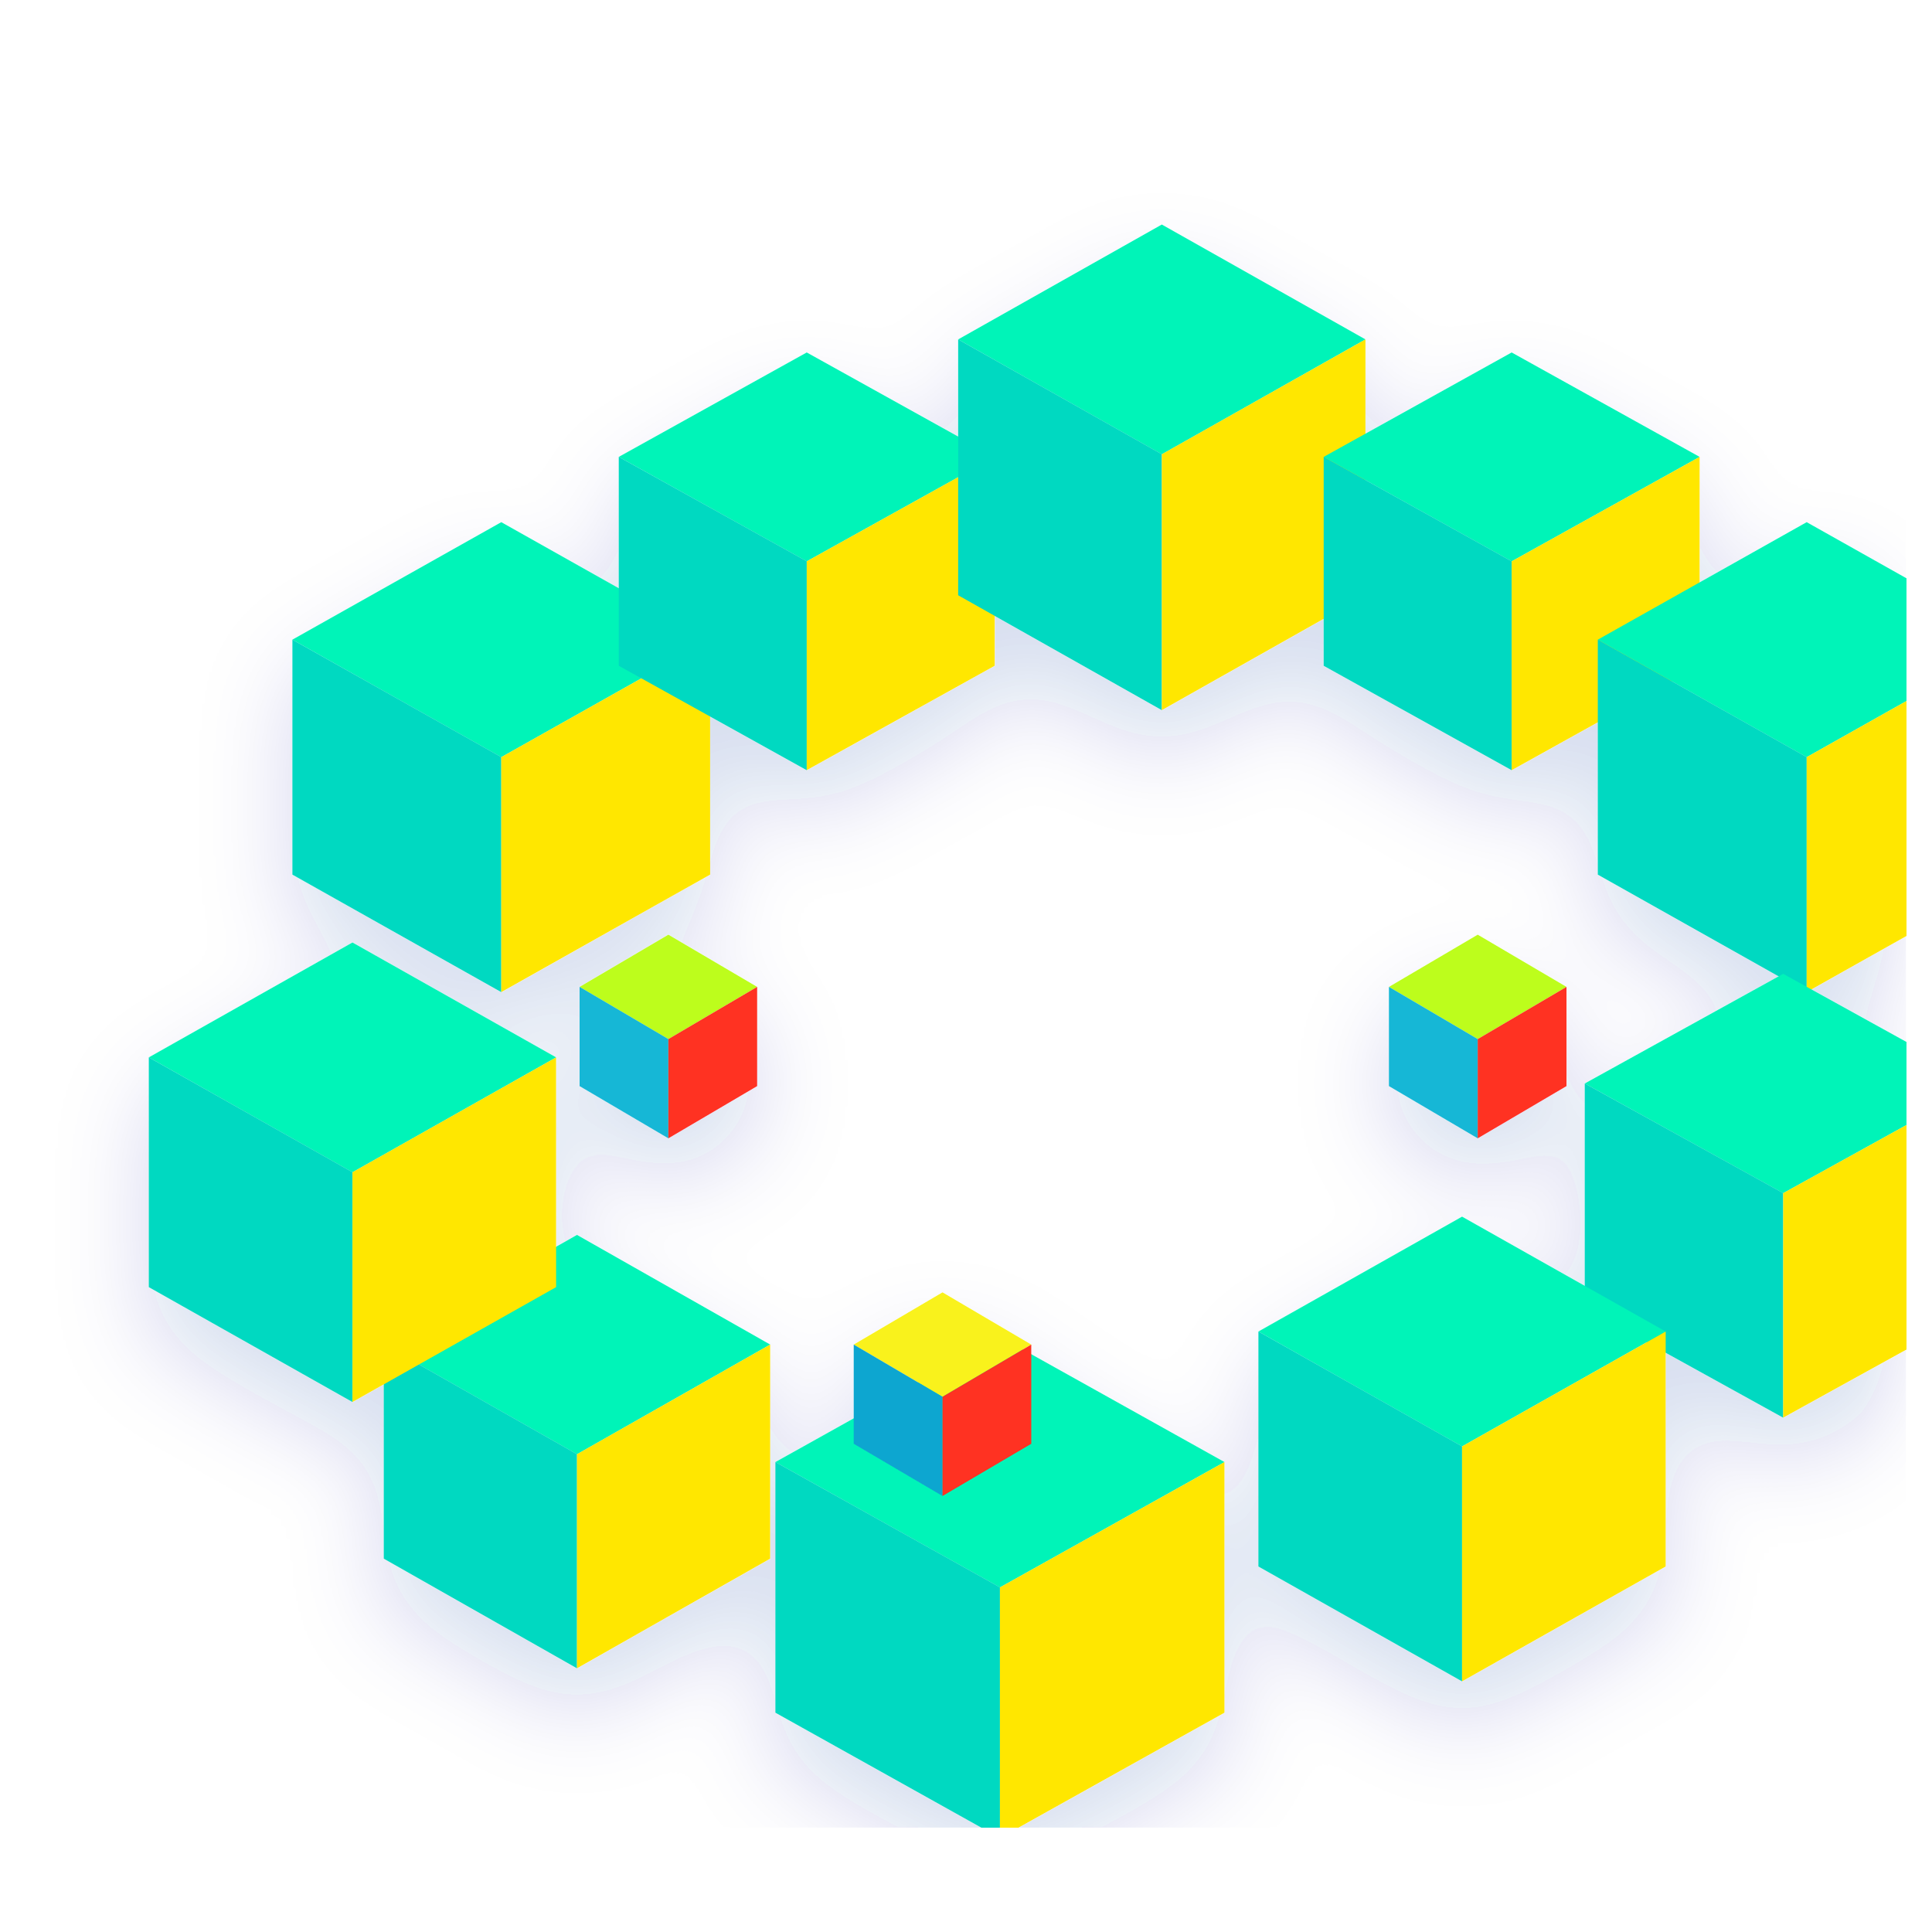
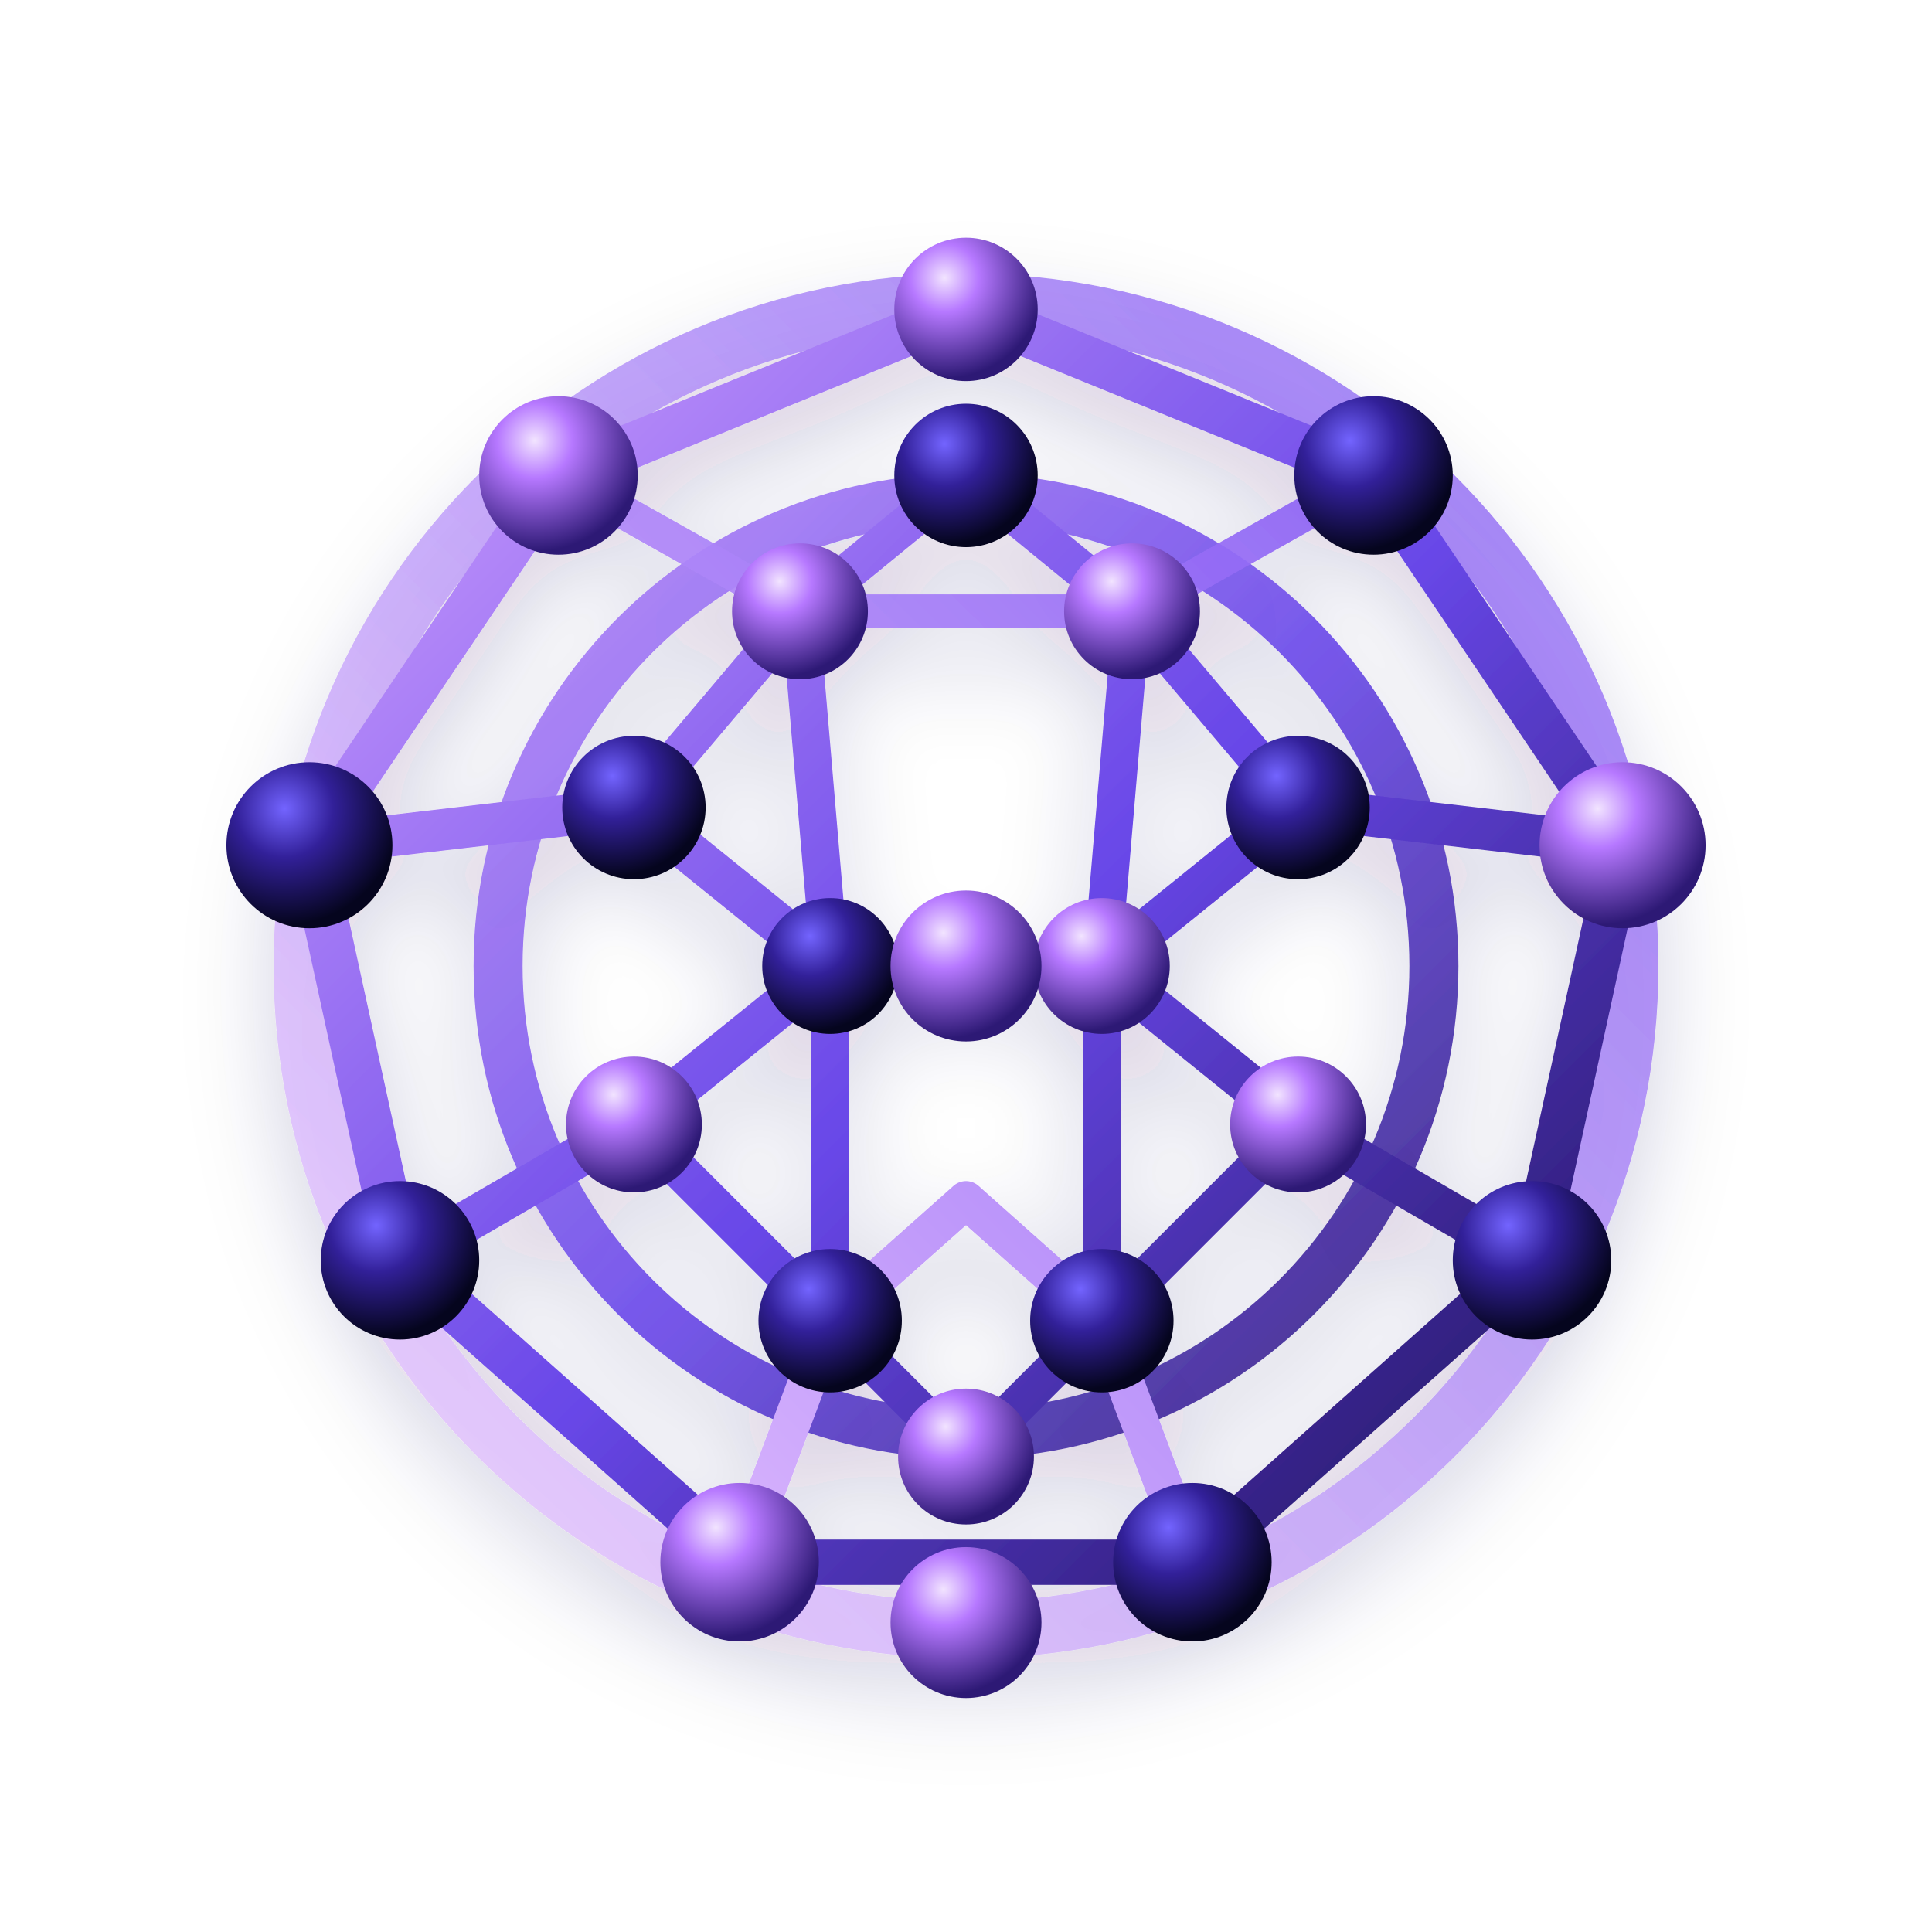
- <svg xmlns="http://www.w3.org/2000/svg" width="512" height="512" viewBox="150 80 740 650" fill="none">
+ <svg xmlns="http://www.w3.org/2000/svg" width="512" height="512" viewBox="0 0 512 512" fill="none">
  <defs>
-     <linearGradient id="cubeTop" x1="250" y1="150" x2="770" y2="650" gradientUnits="userSpaceOnUse">
-       <stop stop-color="#00F4B8" />
-       <stop offset="0.48" stop-color="#08B7D5" />
-       <stop offset="1" stop-color="#1027A8" />
+     <radialGradient id="nodeLight" cx="35%" cy="28%" r="70%">
+       <stop stop-color="#F2E4FF" />
+       <stop offset="0.34" stop-color="#B678FF" />
+       <stop offset="1" stop-color="#2D1975" />
+     </radialGradient>
+     <radialGradient id="nodeDark" cx="35%" cy="28%" r="70%">
+       <stop stop-color="#7364FF" />
+       <stop offset="0.42" stop-color="#322099" />
+       <stop offset="1" stop-color="#05051E" />
+     </radialGradient>
+     <linearGradient id="tube" x1="82" y1="82" x2="430" y2="430" gradientUnits="userSpaceOnUse">
+       <stop stop-color="#D2A2FF" />
+       <stop offset="0.52" stop-color="#6847E8" />
+       <stop offset="1" stop-color="#160C4A" />
    </linearGradient>
-     <linearGradient id="cubeLeft" x1="250" y1="260" x2="560" y2="720" gradientUnits="userSpaceOnUse">
-       <stop stop-color="#00D9C1" />
-       <stop offset="1" stop-color="#1543C7" />
+     <linearGradient id="tubeSoft" x1="96" y1="416" x2="416" y2="96" gradientUnits="userSpaceOnUse">
+       <stop stop-color="#E8C5FF" />
+       <stop offset="1" stop-color="#7D52F2" />
    </linearGradient>
-     <linearGradient id="cubeRight" x1="420" y1="220" x2="760" y2="640" gradientUnits="userSpaceOnUse">
-       <stop stop-color="#FFE700" />
-       <stop offset="0.42" stop-color="#FF361B" />
-       <stop offset="1" stop-color="#18219E" />
-     </linearGradient>
-     <filter id="logoShadow" x="160" y="85" width="720" height="650" filterUnits="userSpaceOnUse" color-interpolation-filters="sRGB">
-       <feDropShadow dx="0" dy="18" stdDeviation="18" flood-color="#0E2299" flood-opacity="0.16" />
+     <filter id="softGlow" x="16" y="16" width="480" height="480" filterUnits="userSpaceOnUse" color-interpolation-filters="sRGB">
+       <feDropShadow dx="0" dy="0" stdDeviation="8" flood-color="#9E62FF" flood-opacity="0.42" />
+       <feDropShadow dx="0" dy="10" stdDeviation="12" flood-color="#25105C" flood-opacity="0.22" />
    </filter>
  </defs>
-   <g filter="url(#logoShadow)">
-     <g transform="translate(512 405)">
-       <g transform="translate(-250 -125)">
-         <path d="M0 0L80 -45L160 0L80 45L0 0Z" fill="url(#cubeTop)" />
-         <path d="M0 0L80 45V135L0 90V0Z" fill="url(#cubeLeft)" />
-         <path d="M160 0L80 45V135L160 90V0Z" fill="url(#cubeRight)" />
-       </g>
-       <g transform="translate(-125 -195)">
-         <path d="M0 0L72 -40L144 0L72 40L0 0Z" fill="url(#cubeTop)" />
-         <path d="M0 0L72 40V120L0 80V0Z" fill="url(#cubeLeft)" />
-         <path d="M144 0L72 40V120L144 80V0Z" fill="url(#cubeRight)" />
-       </g>
-       <g transform="translate(5 -240)">
-         <path d="M0 0L78 -44L156 0L78 44L0 0Z" fill="url(#cubeTop)" />
-         <path d="M0 0L78 44V142L0 98V0Z" fill="url(#cubeLeft)" />
-         <path d="M156 0L78 44V142L156 98V0Z" fill="url(#cubeRight)" />
-       </g>
-       <g transform="translate(145 -195)">
-         <path d="M0 0L72 -40L144 0L72 40L0 0Z" fill="url(#cubeTop)" />
-         <path d="M0 0L72 40V120L0 80V0Z" fill="url(#cubeLeft)" />
-         <path d="M144 0L72 40V120L144 80V0Z" fill="url(#cubeRight)" />
-       </g>
-       <g transform="translate(250 -125)">
-         <path d="M0 0L80 -45L160 0L80 45L0 0Z" fill="url(#cubeTop)" />
-         <path d="M0 0L80 45V135L0 90V0Z" fill="url(#cubeLeft)" />
-         <path d="M160 0L80 45V135L160 90V0Z" fill="url(#cubeRight)" />
-       </g>
-       <g transform="translate(245 45)">
-         <path d="M0 0L76 -42L152 0L76 42L0 0Z" fill="url(#cubeTop)" />
-         <path d="M0 0L76 42V128L0 86V0Z" fill="url(#cubeLeft)" />
-         <path d="M152 0L76 42V128L152 86V0Z" fill="url(#cubeRight)" />
-       </g>
-       <g transform="translate(120 140)">
-         <path d="M0 0L78 -44L156 0L78 44L0 0Z" fill="url(#cubeTop)" />
-         <path d="M0 0L78 44V134L0 90V0Z" fill="url(#cubeLeft)" />
-         <path d="M156 0L78 44V134L156 90V0Z" fill="url(#cubeRight)" />
-       </g>
-       <g transform="translate(-65 190)">
-         <path d="M0 0L86 -48L172 0L86 48L0 0Z" fill="url(#cubeTop)" />
-         <path d="M0 0L86 48V144L0 96V0Z" fill="url(#cubeLeft)" />
-         <path d="M172 0L86 48V144L172 96V0Z" fill="url(#cubeRight)" />
-       </g>
-       <g transform="translate(-215 145)">
-         <path d="M0 0L74 -42L148 0L74 42L0 0Z" fill="url(#cubeTop)" />
-         <path d="M0 0L74 42V124L0 82V0Z" fill="url(#cubeLeft)" />
-         <path d="M148 0L74 42V124L148 82V0Z" fill="url(#cubeRight)" />
-       </g>
-       <g transform="translate(-305 35)">
-         <path d="M0 0L78 -44L156 0L78 44L0 0Z" fill="url(#cubeTop)" />
-         <path d="M0 0L78 44V132L0 88V0Z" fill="url(#cubeLeft)" />
-         <path d="M156 0L78 44V132L156 88V0Z" fill="url(#cubeRight)" />
-       </g>
-       <g transform="translate(-140 8)">
-         <path d="M0 0L34 -20L68 0L34 20L0 0Z" fill="#BDFD1D" />
-         <path d="M0 0L34 20V58L0 38V0Z" fill="#13B7D6" />
-         <path d="M68 0L34 20V58L68 38V0Z" fill="#FF3020" />
-       </g>
-       <g transform="translate(170 8)">
-         <path d="M0 0L34 -20L68 0L34 20L0 0Z" fill="#BDFD1D" />
-         <path d="M0 0L34 20V58L0 38V0Z" fill="#13B7D6" />
-         <path d="M68 0L34 20V58L68 38V0Z" fill="#FF3020" />
-       </g>
-       <g transform="translate(-35 145)">
-         <path d="M0 0L34 -20L68 0L34 20L0 0Z" fill="#F9F21D" />
-         <path d="M0 0L34 20V58L0 38V0Z" fill="#0EA6D0" />
-         <path d="M68 0L34 20V58L68 38V0Z" fill="#FF3020" />
-       </g>
-     </g>
+   <g filter="url(#softGlow)" stroke-linecap="round" stroke-linejoin="round">
+     <circle cx="256" cy="256" r="176" stroke="url(#tubeSoft)" stroke-width="15" opacity="0.72" />
+     <circle cx="256" cy="256" r="124" stroke="url(#tube)" stroke-width="13" opacity="0.9" />
+     <path d="M256 82L364 126L430 224L406 334L316 414H196L106 334L82 224L148 126L256 82Z" stroke="url(#tube)" stroke-width="12" />
+     <path d="M148 126L212 162L300 162L364 126" stroke="url(#tubeSoft)" stroke-width="9" opacity="0.92" />
+     <path d="M82 224L168 214L220 256L168 298L106 334" stroke="url(#tube)" stroke-width="11" />
+     <path d="M430 224L344 214L292 256L344 298L406 334" stroke="url(#tube)" stroke-width="11" />
+     <path d="M196 414L220 350L256 318L292 350L316 414" stroke="url(#tubeSoft)" stroke-width="10" />
+     <path d="M212 162L220 256L220 350" stroke="url(#tube)" stroke-width="10" />
+     <path d="M300 162L292 256L292 350" stroke="url(#tube)" stroke-width="10" />
+     <path d="M168 214L212 162L256 126L300 162L344 214" stroke="url(#tube)" stroke-width="10" />
+     <path d="M168 298L220 350L256 386L292 350L344 298" stroke="url(#tube)" stroke-width="10" />
+     <path d="M220 256H292" stroke="url(#tubeSoft)" stroke-width="10" />
+   </g>
+   <g>
+     <circle cx="256" cy="82" r="19" fill="url(#nodeLight)" />
+     <circle cx="148" cy="126" r="21" fill="url(#nodeLight)" />
+     <circle cx="364" cy="126" r="21" fill="url(#nodeDark)" />
+     <circle cx="82" cy="224" r="22" fill="url(#nodeDark)" />
+     <circle cx="430" cy="224" r="22" fill="url(#nodeLight)" />
+     <circle cx="106" cy="334" r="21" fill="url(#nodeDark)" />
+     <circle cx="406" cy="334" r="21" fill="url(#nodeDark)" />
+     <circle cx="196" cy="414" r="21" fill="url(#nodeLight)" />
+     <circle cx="316" cy="414" r="21" fill="url(#nodeDark)" />
+     <circle cx="256" cy="430" r="20" fill="url(#nodeLight)" />
+     <circle cx="212" cy="162" r="18" fill="url(#nodeLight)" />
+     <circle cx="300" cy="162" r="18" fill="url(#nodeLight)" />
+     <circle cx="256" cy="126" r="19" fill="url(#nodeDark)" />
+     <circle cx="168" cy="214" r="19" fill="url(#nodeDark)" />
+     <circle cx="344" cy="214" r="19" fill="url(#nodeDark)" />
+     <circle cx="220" cy="256" r="18" fill="url(#nodeDark)" />
+     <circle cx="292" cy="256" r="18" fill="url(#nodeLight)" />
+     <circle cx="168" cy="298" r="18" fill="url(#nodeLight)" />
+     <circle cx="344" cy="298" r="18" fill="url(#nodeLight)" />
+     <circle cx="220" cy="350" r="19" fill="url(#nodeDark)" />
+     <circle cx="292" cy="350" r="19" fill="url(#nodeDark)" />
+     <circle cx="256" cy="386" r="18" fill="url(#nodeLight)" />
+     <circle cx="256" cy="256" r="20" fill="url(#nodeLight)" />
  </g>
</svg>
